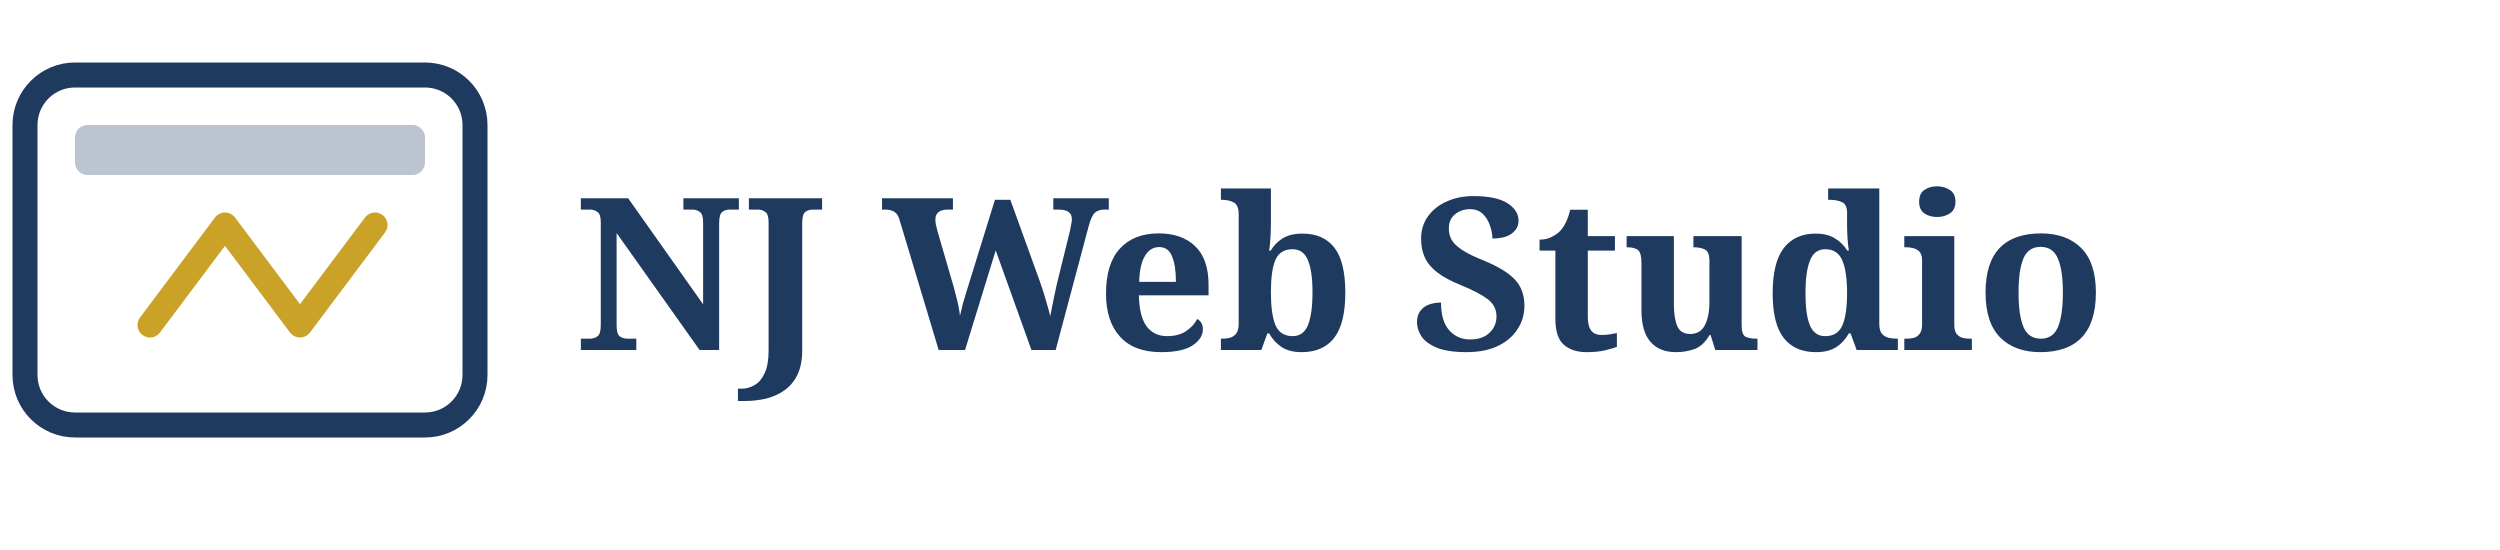
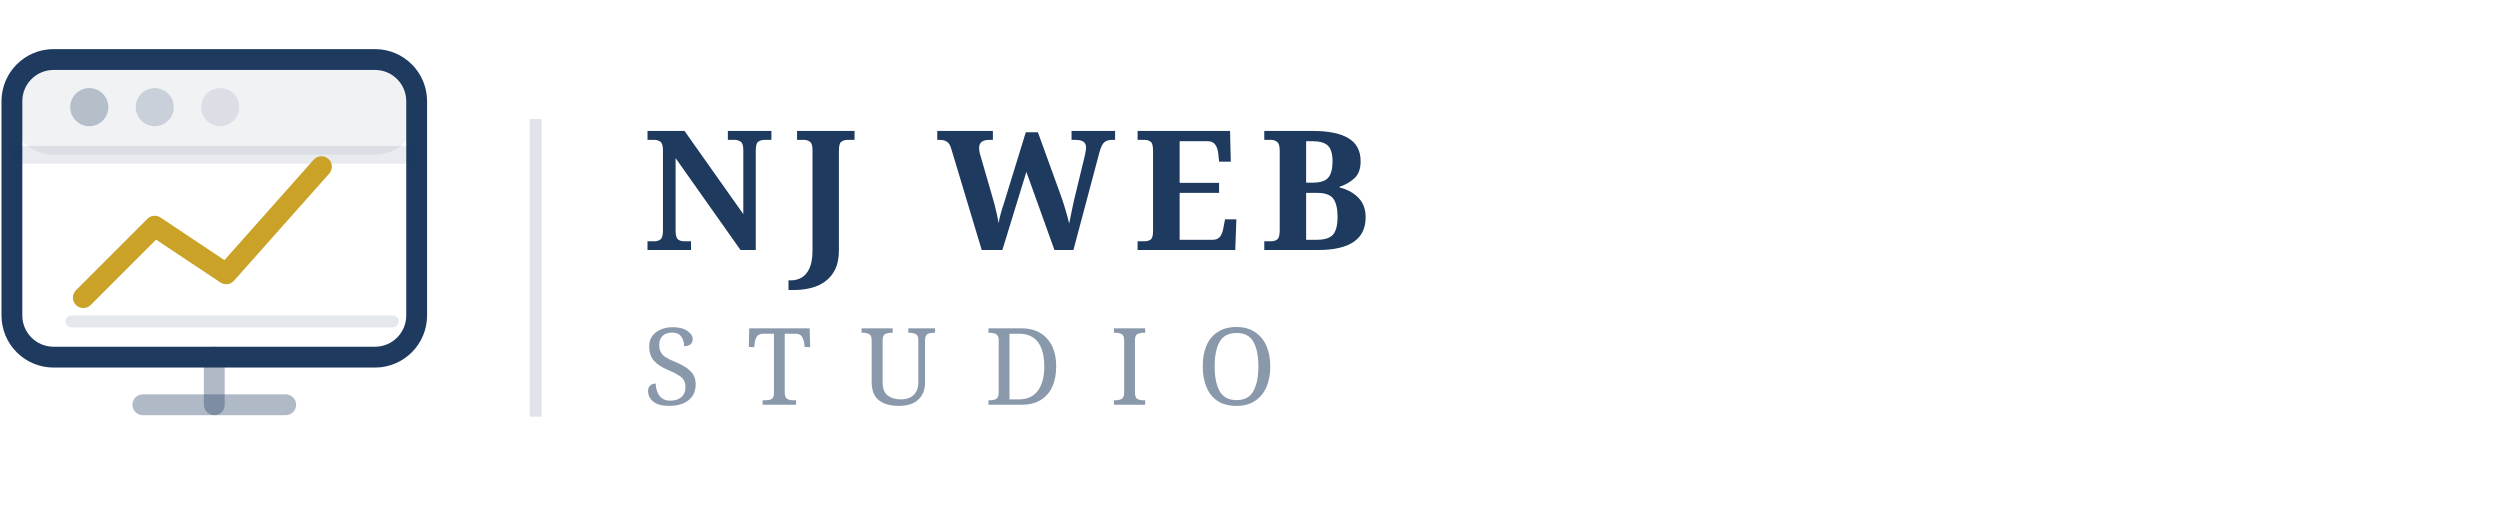
- <svg xmlns="http://www.w3.org/2000/svg" viewBox="0 0 200 44" fill="none">
-   <g transform="translate(0 2)">
-     <rect x="2" y="4" width="36" height="28" rx="4" stroke="#1e3a5f" stroke-width="2" fill="none" />
-     <rect x="6" y="8" width="28" height="4" rx="1" fill="#1e3a5f" opacity="0.3" />
-     <path d="M12 24l6-8 6 8 6-8" stroke="#c9a227" stroke-width="2" stroke-linecap="round" stroke-linejoin="round" fill="none" />
-   </g>
-   <text x="46" y="28" font-family="Georgia, 'DM Serif Display', serif" font-size="17" font-weight="700" fill="#1e3a5f">NJ Web Studio</text>
+ <svg xmlns="http://www.w3.org/2000/svg" viewBox="0 0 210 44" fill="none">
+   <rect x="1" y="5" width="34" height="25" rx="3.5" stroke="#1e3a5f" stroke-width="1.75" fill="none" />
+   <rect x="1" y="5" width="34" height="8" rx="3.5" fill="#1e3a5f" fill-opacity="0.07" />
+   <line x1="1" y1="13" x2="35" y2="13" stroke="#1e3a5f" stroke-width="1.5" stroke-opacity="0.1" />
+   <circle cx="7.5" cy="9" r="1.6" fill="#1e3a5f" fill-opacity="0.28" />
+   <circle cx="13" cy="9" r="1.6" fill="#1e3a5f" fill-opacity="0.18" />
+   <circle cx="18.5" cy="9" r="1.6" fill="#1e3a5f" fill-opacity="0.1" />
+   <path d="M7 25l6-6 6 4 8-9" stroke="#c9a227" stroke-width="1.75" stroke-linecap="round" stroke-linejoin="round" />
+   <line x1="6" y1="27" x2="33" y2="27" stroke="#1e3a5f" stroke-width="1" stroke-linecap="round" stroke-opacity="0.12" />
+   <line x1="18" y1="30" x2="18" y2="34" stroke="#1e3a5f" stroke-width="1.75" stroke-linecap="round" stroke-opacity="0.35" />
+   <line x1="12" y1="34" x2="24" y2="34" stroke="#1e3a5f" stroke-width="1.75" stroke-linecap="round" stroke-opacity="0.35" />
+   <line x1="45" y1="10" x2="45" y2="35" stroke="#1e3a5f" stroke-width="1" stroke-opacity="0.14" />
+   <text x="54" y="21" font-family="Georgia, 'DM Serif Display', serif" font-size="14" font-weight="700" fill="#1e3a5f" letter-spacing="1.5">NJ WEB</text>
+   <text x="54" y="34" font-family="Georgia, 'DM Serif Display', serif" font-size="9" font-weight="400" fill="#1e3a5f" letter-spacing="4" fill-opacity="0.52">STUDIO</text>
</svg>
